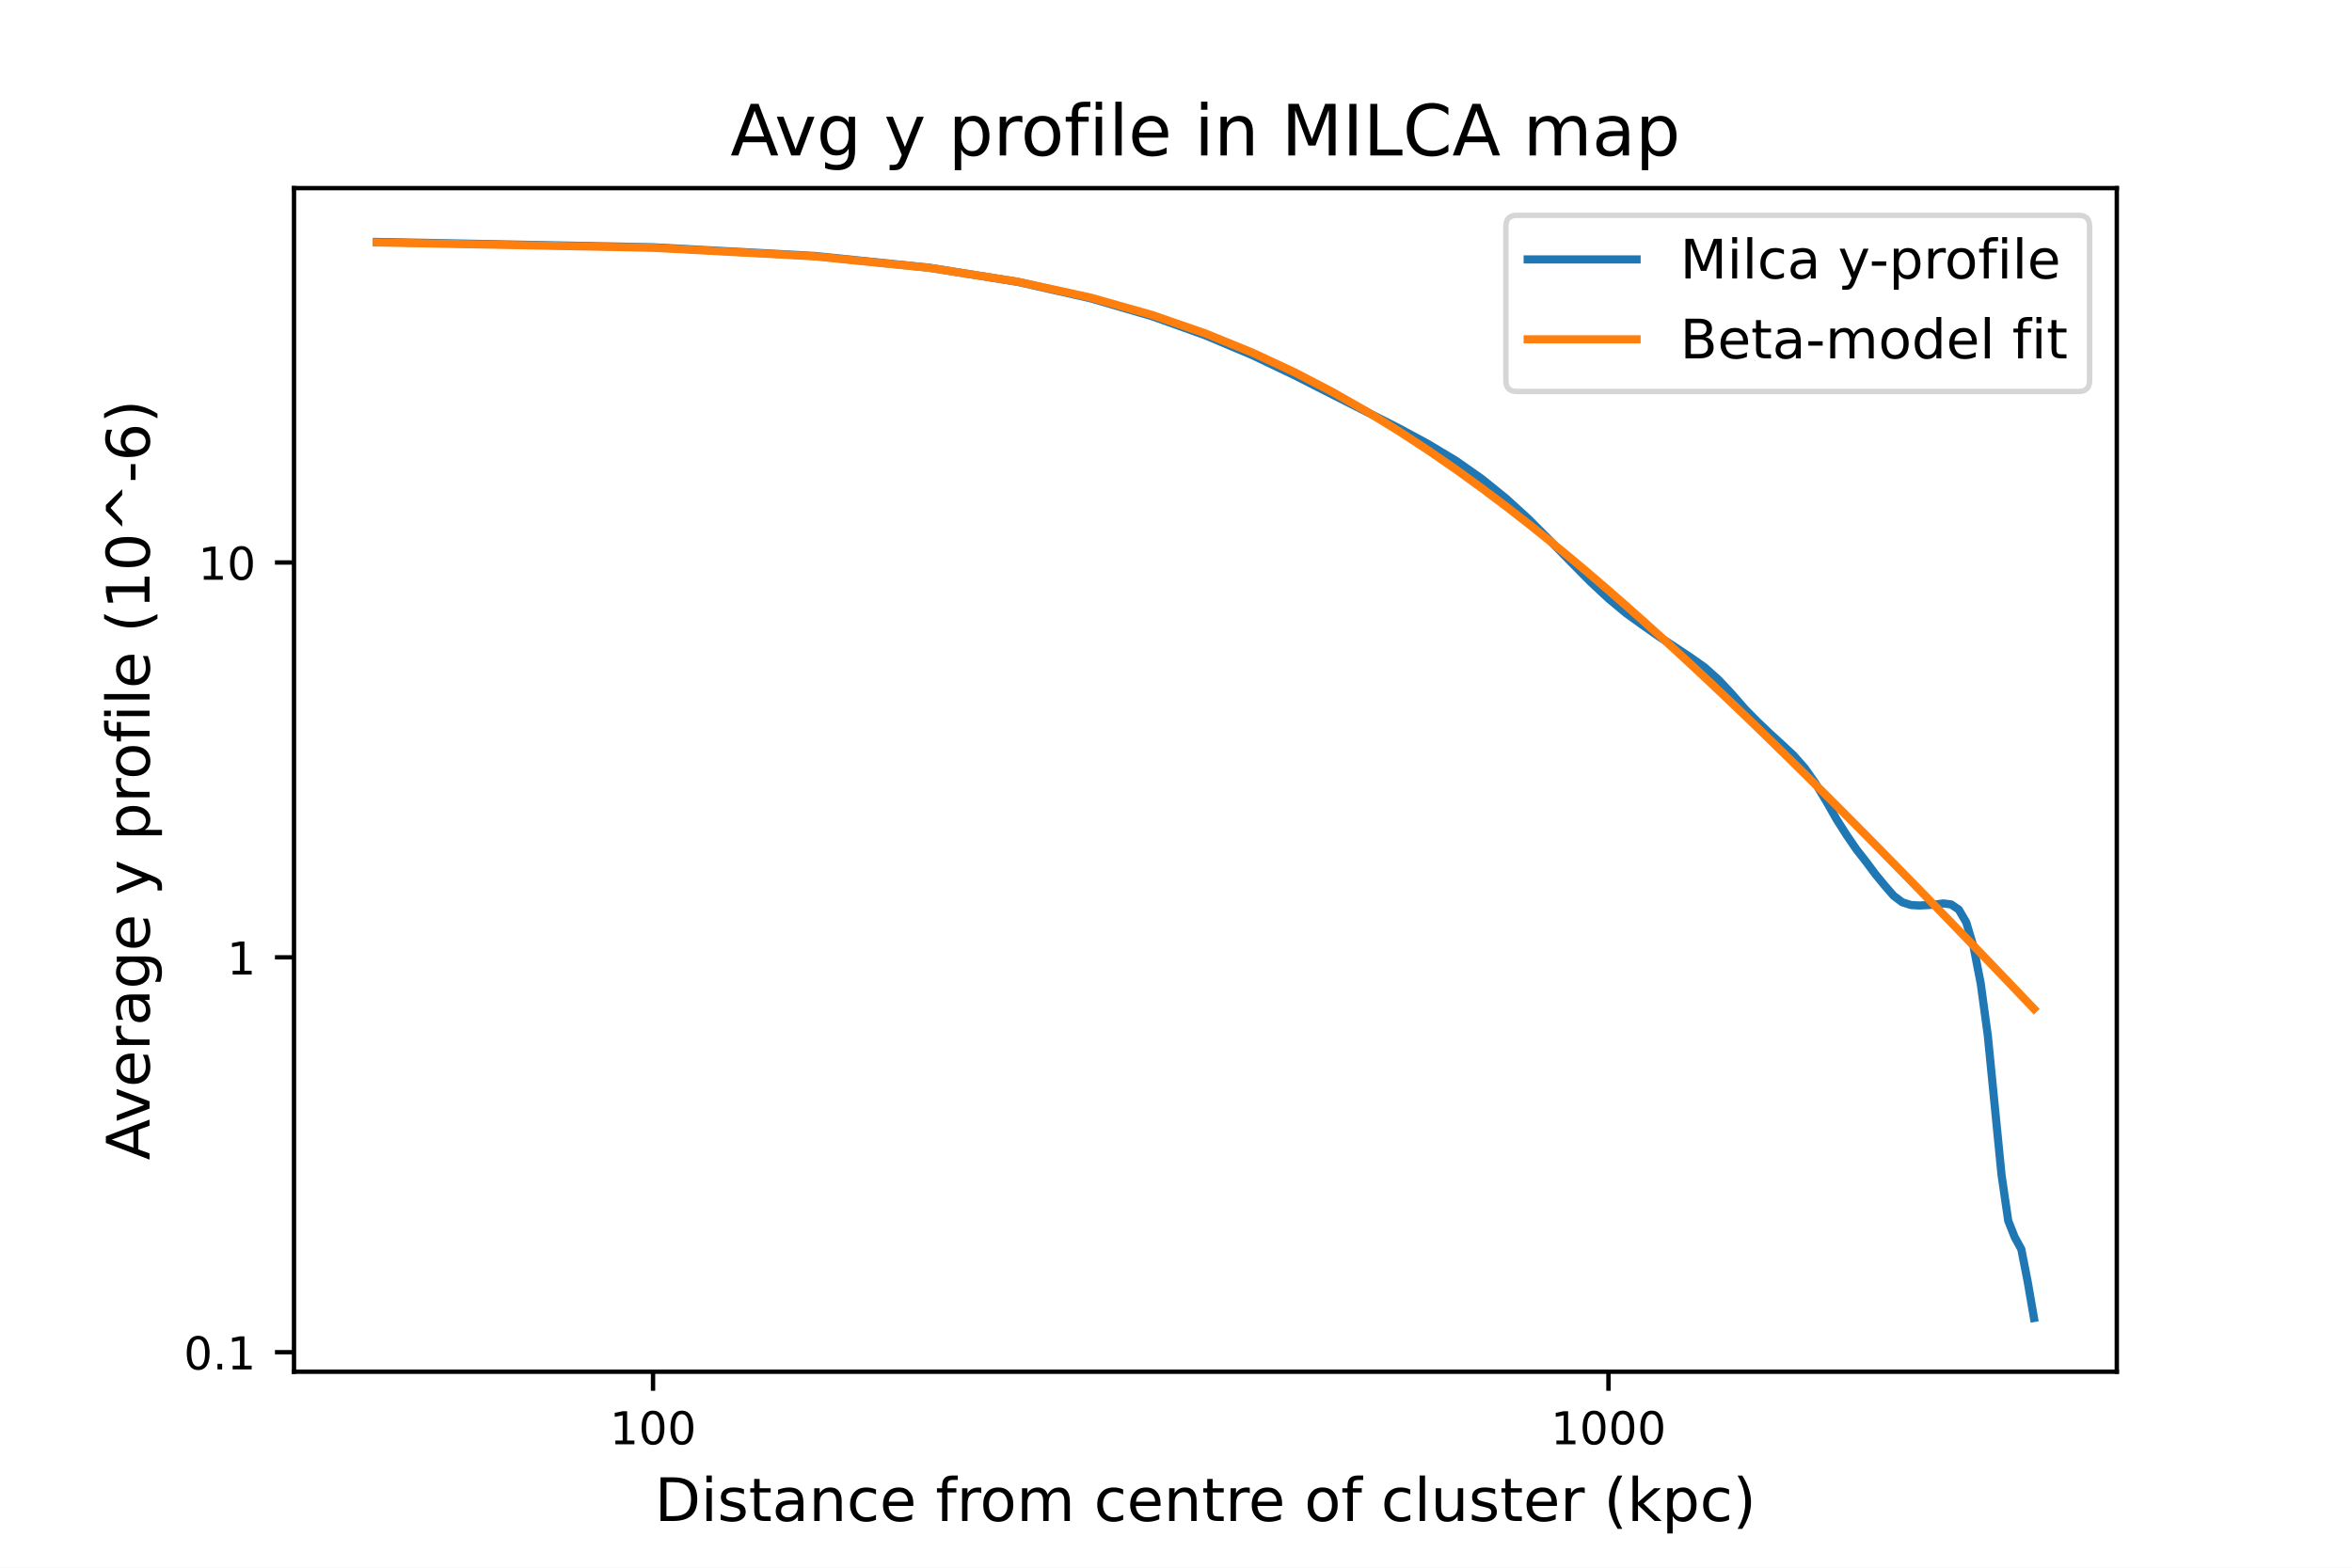
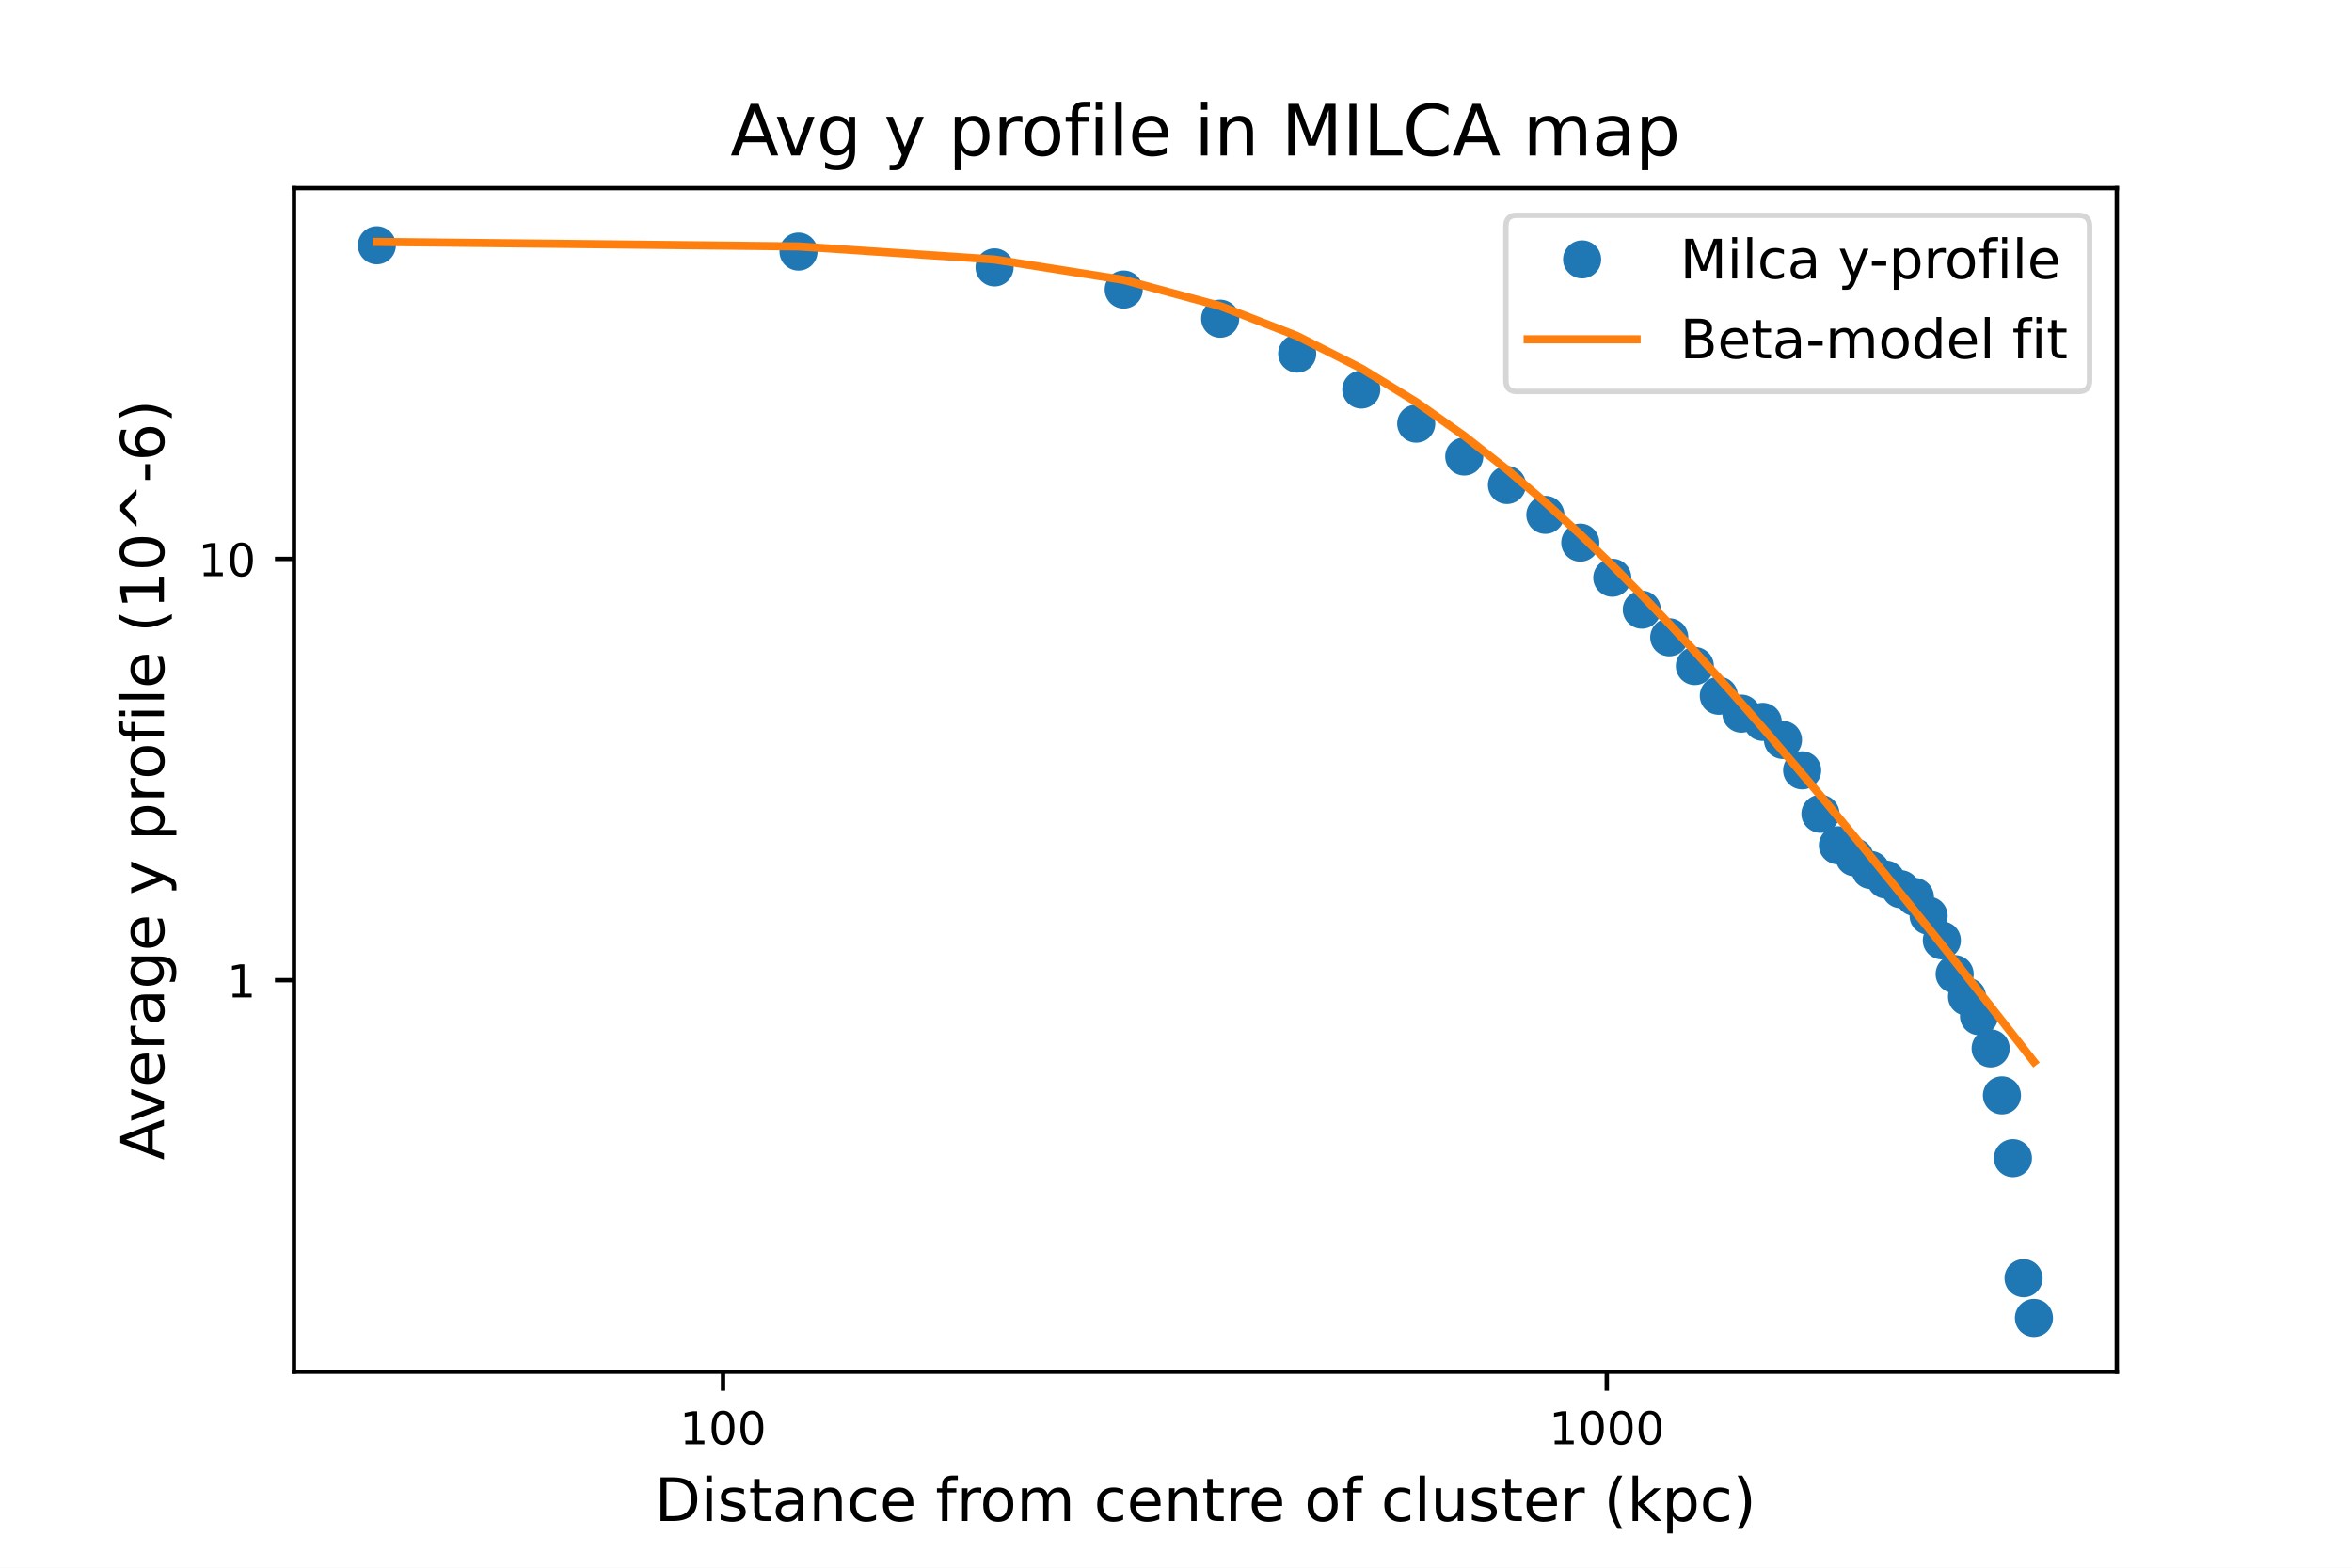
<svg xmlns="http://www.w3.org/2000/svg" xmlns:xlink="http://www.w3.org/1999/xlink" height="288pt" version="1.1" viewBox="0 0 432 288" width="432pt">
  <defs>
    <style type="text/css">
*{stroke-linecap:butt;stroke-linejoin:round;}
  </style>
  </defs>
  <g id="figure_1">
    <g id="patch_1">
      <path d="M 0 288  L 432 288  L 432 0  L 0 0  z " style="fill:#ffffff;" />
    </g>
    <g id="axes_1">
      <g id="patch_2">
        <path d="M 54 252  L 388.8 252  L 388.8 34.56  L 54 34.56  z " style="fill:#ffffff;" />
      </g>
      <g id="matplotlib.axis_1">
        <g id="xtick_1">
          <g id="line2d_1">
            <defs>
-               <path d="M 0 0  L 0 3.5  " id="mbbdb1cccfa" style="stroke:#000000;stroke-width:0.8;" />
+               <path d="M 0 0  L 0 3.5  " id="m0a087154d8" style="stroke:#000000;stroke-width:0.8;" />
            </defs>
            <g>
-               <use style="stroke:#000000;stroke-width:0.8;" x="119.945" xlink:href="#mbbdb1cccfa" y="252" />
+               <use style="stroke:#000000;stroke-width:0.8;" x="132.801" xlink:href="#m0a087154d8" y="252" />
            </g>
          </g>
          <g id="text_1">
            <defs>
              <path d="M 12.406 8.297  L 28.516 8.297  L 28.516 63.922  L 10.984 60.406  L 10.984 69.391  L 28.422 72.906  L 38.281 72.906  L 38.281 8.297  L 54.391 8.297  L 54.391 0  L 12.406 0  z " id="DejaVuSans-49" />
              <path d="M 31.781 66.406  Q 24.172 66.406 20.328 58.906  Q 16.5 51.422 16.5 36.375  Q 16.5 21.391 20.328 13.891  Q 24.172 6.391 31.781 6.391  Q 39.453 6.391 43.281 13.891  Q 47.125 21.391 47.125 36.375  Q 47.125 51.422 43.281 58.906  Q 39.453 66.406 31.781 66.406  z M 31.781 74.219  Q 44.047 74.219 50.516 64.516  Q 56.984 54.828 56.984 36.375  Q 56.984 17.969 50.516 8.266  Q 44.047 -1.422 31.781 -1.422  Q 19.531 -1.422 13.062 8.266  Q 6.594 17.969 6.594 36.375  Q 6.594 54.828 13.062 64.516  Q 19.531 74.219 31.781 74.219  z " id="DejaVuSans-48" />
            </defs>
-             <g transform="translate(111.9955 265.3295)scale(0.0833 -0.0833)">
+             <g transform="translate(124.8513 265.3295)scale(0.0833 -0.0833)">
              <use xlink:href="#DejaVuSans-49" />
              <use x="63.623" xlink:href="#DejaVuSans-48" />
              <use x="127.246" xlink:href="#DejaVuSans-48" />
            </g>
          </g>
        </g>
        <g id="xtick_2">
          <g id="line2d_2">
            <g>
-               <use style="stroke:#000000;stroke-width:0.8;" x="295.433" xlink:href="#mbbdb1cccfa" y="252" />
+               <use style="stroke:#000000;stroke-width:0.8;" x="295.123" xlink:href="#m0a087154d8" y="252" />
            </g>
          </g>
          <g id="text_2">
-             <g transform="translate(284.8331 265.3295)scale(0.0833 -0.0833)">
+             <g transform="translate(284.5233 265.3295)scale(0.0833 -0.0833)">
              <use xlink:href="#DejaVuSans-49" />
              <use x="63.623" xlink:href="#DejaVuSans-48" />
              <use x="127.246" xlink:href="#DejaVuSans-48" />
              <use x="190.869" xlink:href="#DejaVuSans-48" />
            </g>
          </g>
        </g>
        <g id="text_3">
          <defs>
            <path d="M 19.672 64.797  L 19.672 8.109  L 31.594 8.109  Q 46.688 8.109 53.688 14.938  Q 60.688 21.781 60.688 36.531  Q 60.688 51.172 53.688 57.984  Q 46.688 64.797 31.594 64.797  z M 9.812 72.906  L 30.078 72.906  Q 51.266 72.906 61.172 64.094  Q 71.094 55.281 71.094 36.531  Q 71.094 17.672 61.125 8.828  Q 51.172 0 30.078 0  L 9.812 0  z " id="DejaVuSans-68" />
            <path d="M 9.422 54.688  L 18.406 54.688  L 18.406 0  L 9.422 0  z M 9.422 75.984  L 18.406 75.984  L 18.406 64.594  L 9.422 64.594  z " id="DejaVuSans-105" />
            <path d="M 44.281 53.078  L 44.281 44.578  Q 40.484 46.531 36.375 47.5  Q 32.281 48.484 27.875 48.484  Q 21.188 48.484 17.844 46.438  Q 14.5 44.391 14.5 40.281  Q 14.5 37.156 16.891 35.375  Q 19.281 33.594 26.516 31.984  L 29.594 31.297  Q 39.156 29.25 43.188 25.516  Q 47.219 21.781 47.219 15.094  Q 47.219 7.469 41.188 3.016  Q 35.156 -1.422 24.609 -1.422  Q 20.219 -1.422 15.453 -0.562  Q 10.688 0.297 5.422 2  L 5.422 11.281  Q 10.406 8.688 15.234 7.391  Q 20.062 6.109 24.812 6.109  Q 31.156 6.109 34.562 8.281  Q 37.984 10.453 37.984 14.406  Q 37.984 18.062 35.516 20.016  Q 33.062 21.969 24.703 23.781  L 21.578 24.516  Q 13.234 26.266 9.516 29.906  Q 5.812 33.547 5.812 39.891  Q 5.812 47.609 11.281 51.797  Q 16.75 56 26.812 56  Q 31.781 56 36.172 55.266  Q 40.578 54.547 44.281 53.078  z " id="DejaVuSans-115" />
            <path d="M 18.312 70.219  L 18.312 54.688  L 36.812 54.688  L 36.812 47.703  L 18.312 47.703  L 18.312 18.016  Q 18.312 11.328 20.141 9.422  Q 21.969 7.516 27.594 7.516  L 36.812 7.516  L 36.812 0  L 27.594 0  Q 17.188 0 13.234 3.875  Q 9.281 7.766 9.281 18.016  L 9.281 47.703  L 2.688 47.703  L 2.688 54.688  L 9.281 54.688  L 9.281 70.219  z " id="DejaVuSans-116" />
            <path d="M 34.281 27.484  Q 23.391 27.484 19.188 25  Q 14.984 22.516 14.984 16.5  Q 14.984 11.719 18.141 8.906  Q 21.297 6.109 26.703 6.109  Q 34.188 6.109 38.703 11.406  Q 43.219 16.703 43.219 25.484  L 43.219 27.484  z M 52.203 31.203  L 52.203 0  L 43.219 0  L 43.219 8.297  Q 40.141 3.328 35.547 0.953  Q 30.953 -1.422 24.312 -1.422  Q 15.922 -1.422 10.953 3.297  Q 6 8.016 6 15.922  Q 6 25.141 12.172 29.828  Q 18.359 34.516 30.609 34.516  L 43.219 34.516  L 43.219 35.406  Q 43.219 41.609 39.141 45  Q 35.062 48.391 27.688 48.391  Q 23 48.391 18.547 47.266  Q 14.109 46.141 10.016 43.891  L 10.016 52.203  Q 14.938 54.109 19.578 55.047  Q 24.219 56 28.609 56  Q 40.484 56 46.344 49.844  Q 52.203 43.703 52.203 31.203  z " id="DejaVuSans-97" />
            <path d="M 54.891 33.016  L 54.891 0  L 45.906 0  L 45.906 32.719  Q 45.906 40.484 42.875 44.328  Q 39.844 48.188 33.797 48.188  Q 26.516 48.188 22.312 43.547  Q 18.109 38.922 18.109 30.906  L 18.109 0  L 9.078 0  L 9.078 54.688  L 18.109 54.688  L 18.109 46.188  Q 21.344 51.125 25.703 53.562  Q 30.078 56 35.797 56  Q 45.219 56 50.047 50.172  Q 54.891 44.344 54.891 33.016  z " id="DejaVuSans-110" />
            <path d="M 48.781 52.594  L 48.781 44.188  Q 44.969 46.297 41.141 47.344  Q 37.312 48.391 33.406 48.391  Q 24.656 48.391 19.812 42.844  Q 14.984 37.312 14.984 27.297  Q 14.984 17.281 19.812 11.734  Q 24.656 6.203 33.406 6.203  Q 37.312 6.203 41.141 7.25  Q 44.969 8.297 48.781 10.406  L 48.781 2.094  Q 45.016 0.344 40.984 -0.531  Q 36.969 -1.422 32.422 -1.422  Q 20.062 -1.422 12.781 6.344  Q 5.516 14.109 5.516 27.297  Q 5.516 40.672 12.859 48.328  Q 20.219 56 33.016 56  Q 37.156 56 41.109 55.141  Q 45.062 54.297 48.781 52.594  z " id="DejaVuSans-99" />
            <path d="M 56.203 29.594  L 56.203 25.203  L 14.891 25.203  Q 15.484 15.922 20.484 11.062  Q 25.484 6.203 34.422 6.203  Q 39.594 6.203 44.453 7.469  Q 49.312 8.734 54.109 11.281  L 54.109 2.781  Q 49.266 0.734 44.188 -0.344  Q 39.109 -1.422 33.891 -1.422  Q 20.797 -1.422 13.156 6.188  Q 5.516 13.812 5.516 26.812  Q 5.516 40.234 12.766 48.109  Q 20.016 56 32.328 56  Q 43.359 56 49.781 48.891  Q 56.203 41.797 56.203 29.594  z M 47.219 32.234  Q 47.125 39.594 43.094 43.984  Q 39.062 48.391 32.422 48.391  Q 24.906 48.391 20.391 44.141  Q 15.875 39.891 15.188 32.172  z " id="DejaVuSans-101" />
            <path id="DejaVuSans-32" />
            <path d="M 37.109 75.984  L 37.109 68.5  L 28.516 68.5  Q 23.688 68.5 21.797 66.547  Q 19.922 64.594 19.922 59.516  L 19.922 54.688  L 34.719 54.688  L 34.719 47.703  L 19.922 47.703  L 19.922 0  L 10.891 0  L 10.891 47.703  L 2.297 47.703  L 2.297 54.688  L 10.891 54.688  L 10.891 58.5  Q 10.891 67.625 15.141 71.797  Q 19.391 75.984 28.609 75.984  z " id="DejaVuSans-102" />
            <path d="M 41.109 46.297  Q 39.594 47.172 37.812 47.578  Q 36.031 48 33.891 48  Q 26.266 48 22.188 43.047  Q 18.109 38.094 18.109 28.812  L 18.109 0  L 9.078 0  L 9.078 54.688  L 18.109 54.688  L 18.109 46.188  Q 20.953 51.172 25.484 53.578  Q 30.031 56 36.531 56  Q 37.453 56 38.578 55.875  Q 39.703 55.766 41.062 55.516  z " id="DejaVuSans-114" />
            <path d="M 30.609 48.391  Q 23.391 48.391 19.188 42.75  Q 14.984 37.109 14.984 27.297  Q 14.984 17.484 19.156 11.844  Q 23.344 6.203 30.609 6.203  Q 37.797 6.203 41.984 11.859  Q 46.188 17.531 46.188 27.297  Q 46.188 37.016 41.984 42.703  Q 37.797 48.391 30.609 48.391  z M 30.609 56  Q 42.328 56 49.016 48.375  Q 55.719 40.766 55.719 27.297  Q 55.719 13.875 49.016 6.219  Q 42.328 -1.422 30.609 -1.422  Q 18.844 -1.422 12.172 6.219  Q 5.516 13.875 5.516 27.297  Q 5.516 40.766 12.172 48.375  Q 18.844 56 30.609 56  z " id="DejaVuSans-111" />
            <path d="M 52 44.188  Q 55.375 50.25 60.062 53.125  Q 64.75 56 71.094 56  Q 79.641 56 84.281 50.016  Q 88.922 44.047 88.922 33.016  L 88.922 0  L 79.891 0  L 79.891 32.719  Q 79.891 40.578 77.094 44.375  Q 74.312 48.188 68.609 48.188  Q 61.625 48.188 57.562 43.547  Q 53.516 38.922 53.516 30.906  L 53.516 0  L 44.484 0  L 44.484 32.719  Q 44.484 40.625 41.703 44.406  Q 38.922 48.188 33.109 48.188  Q 26.219 48.188 22.156 43.531  Q 18.109 38.875 18.109 30.906  L 18.109 0  L 9.078 0  L 9.078 54.688  L 18.109 54.688  L 18.109 46.188  Q 21.188 51.219 25.484 53.609  Q 29.781 56 35.688 56  Q 41.656 56 45.828 52.969  Q 50 49.953 52 44.188  z " id="DejaVuSans-109" />
            <path d="M 9.422 75.984  L 18.406 75.984  L 18.406 0  L 9.422 0  z " id="DejaVuSans-108" />
            <path d="M 8.5 21.578  L 8.5 54.688  L 17.484 54.688  L 17.484 21.922  Q 17.484 14.156 20.5 10.266  Q 23.531 6.391 29.594 6.391  Q 36.859 6.391 41.078 11.031  Q 45.312 15.672 45.312 23.688  L 45.312 54.688  L 54.297 54.688  L 54.297 0  L 45.312 0  L 45.312 8.406  Q 42.047 3.422 37.719 1  Q 33.406 -1.422 27.688 -1.422  Q 18.266 -1.422 13.375 4.438  Q 8.5 10.297 8.5 21.578  z M 31.109 56  z " id="DejaVuSans-117" />
            <path d="M 31 75.875  Q 24.469 64.656 21.281 53.656  Q 18.109 42.672 18.109 31.391  Q 18.109 20.125 21.312 9.062  Q 24.516 -2 31 -13.188  L 23.188 -13.188  Q 15.875 -1.703 12.234 9.375  Q 8.594 20.453 8.594 31.391  Q 8.594 42.281 12.203 53.312  Q 15.828 64.359 23.188 75.875  z " id="DejaVuSans-40" />
            <path d="M 9.078 75.984  L 18.109 75.984  L 18.109 31.109  L 44.922 54.688  L 56.391 54.688  L 27.391 29.109  L 57.625 0  L 45.906 0  L 18.109 26.703  L 18.109 0  L 9.078 0  z " id="DejaVuSans-107" />
            <path d="M 18.109 8.203  L 18.109 -20.797  L 9.078 -20.797  L 9.078 54.688  L 18.109 54.688  L 18.109 46.391  Q 20.953 51.266 25.266 53.625  Q 29.594 56 35.594 56  Q 45.562 56 51.781 48.094  Q 58.016 40.188 58.016 27.297  Q 58.016 14.406 51.781 6.484  Q 45.562 -1.422 35.594 -1.422  Q 29.594 -1.422 25.266 0.953  Q 20.953 3.328 18.109 8.203  z M 48.688 27.297  Q 48.688 37.203 44.609 42.844  Q 40.531 48.484 33.406 48.484  Q 26.266 48.484 22.188 42.844  Q 18.109 37.203 18.109 27.297  Q 18.109 17.391 22.188 11.75  Q 26.266 6.109 33.406 6.109  Q 40.531 6.109 44.609 11.75  Q 48.688 17.391 48.688 27.297  z " id="DejaVuSans-112" />
            <path d="M 8.016 75.875  L 15.828 75.875  Q 23.141 64.359 26.781 53.312  Q 30.422 42.281 30.422 31.391  Q 30.422 20.453 26.781 9.375  Q 23.141 -1.703 15.828 -13.188  L 8.016 -13.188  Q 14.5 -2 17.703 9.062  Q 20.906 20.125 20.906 31.391  Q 20.906 42.672 17.703 53.656  Q 14.5 64.656 8.016 75.875  z " id="DejaVuSans-41" />
          </defs>
          <g transform="translate(120.2455 279.4202)scale(0.11 -0.11)">
            <use xlink:href="#DejaVuSans-68" />
            <use x="77.002" xlink:href="#DejaVuSans-105" />
            <use x="104.785" xlink:href="#DejaVuSans-115" />
            <use x="156.885" xlink:href="#DejaVuSans-116" />
            <use x="196.094" xlink:href="#DejaVuSans-97" />
            <use x="257.373" xlink:href="#DejaVuSans-110" />
            <use x="320.752" xlink:href="#DejaVuSans-99" />
            <use x="375.732" xlink:href="#DejaVuSans-101" />
            <use x="437.256" xlink:href="#DejaVuSans-32" />
            <use x="469.043" xlink:href="#DejaVuSans-102" />
            <use x="504.248" xlink:href="#DejaVuSans-114" />
            <use x="543.111" xlink:href="#DejaVuSans-111" />
            <use x="604.293" xlink:href="#DejaVuSans-109" />
            <use x="701.705" xlink:href="#DejaVuSans-32" />
            <use x="733.492" xlink:href="#DejaVuSans-99" />
            <use x="788.473" xlink:href="#DejaVuSans-101" />
            <use x="849.996" xlink:href="#DejaVuSans-110" />
            <use x="913.375" xlink:href="#DejaVuSans-116" />
            <use x="952.584" xlink:href="#DejaVuSans-114" />
            <use x="991.447" xlink:href="#DejaVuSans-101" />
            <use x="1052.971" xlink:href="#DejaVuSans-32" />
            <use x="1084.758" xlink:href="#DejaVuSans-111" />
            <use x="1145.939" xlink:href="#DejaVuSans-102" />
            <use x="1181.145" xlink:href="#DejaVuSans-32" />
            <use x="1212.932" xlink:href="#DejaVuSans-99" />
            <use x="1267.912" xlink:href="#DejaVuSans-108" />
            <use x="1295.695" xlink:href="#DejaVuSans-117" />
            <use x="1359.074" xlink:href="#DejaVuSans-115" />
            <use x="1411.174" xlink:href="#DejaVuSans-116" />
            <use x="1450.383" xlink:href="#DejaVuSans-101" />
            <use x="1511.906" xlink:href="#DejaVuSans-114" />
            <use x="1553.02" xlink:href="#DejaVuSans-32" />
            <use x="1584.807" xlink:href="#DejaVuSans-40" />
            <use x="1623.82" xlink:href="#DejaVuSans-107" />
            <use x="1681.73" xlink:href="#DejaVuSans-112" />
            <use x="1745.207" xlink:href="#DejaVuSans-99" />
            <use x="1800.188" xlink:href="#DejaVuSans-41" />
          </g>
        </g>
      </g>
      <g id="matplotlib.axis_2">
        <g id="ytick_1">
          <g id="line2d_3">
            <defs>
-               <path d="M 0 0  L -3.5 0  " id="m5ec609e96c" style="stroke:#000000;stroke-width:0.8;" />
+               <path d="M 0 0  L -3.5 0  " id="m44bdbc4c52" style="stroke:#000000;stroke-width:0.8;" />
            </defs>
            <g>
-               <use style="stroke:#000000;stroke-width:0.8;" x="54" xlink:href="#m5ec609e96c" y="103.332" />
+               <use style="stroke:#000000;stroke-width:0.8;" x="54" xlink:href="#m44bdbc4c52" y="102.68" />
            </g>
          </g>
          <g id="text_4">
-             <g transform="translate(36.40008 106.4968)scale(0.0833 -0.0833)">
+             <g transform="translate(36.40008 105.8446)scale(0.0833 -0.0833)">
              <use xlink:href="#DejaVuSans-49" />
              <use x="63.623" xlink:href="#DejaVuSans-48" />
            </g>
          </g>
        </g>
        <g id="ytick_2">
          <g id="line2d_4">
            <g>
-               <use style="stroke:#000000;stroke-width:0.8;" x="54" xlink:href="#m5ec609e96c" y="175.872" />
+               <use style="stroke:#000000;stroke-width:0.8;" x="54" xlink:href="#m44bdbc4c52" y="180.067" />
            </g>
          </g>
          <g id="text_5">
-             <g transform="translate(41.70004 179.0372)scale(0.0833 -0.0833)">
+             <g transform="translate(41.70004 183.2314)scale(0.0833 -0.0833)">
              <use xlink:href="#DejaVuSans-49" />
            </g>
          </g>
        </g>
-         <g id="ytick_3">
-           <g id="line2d_5">
-             <g>
-               <use style="stroke:#000000;stroke-width:0.8;" x="54" xlink:href="#m5ec609e96c" y="248.413" />
-             </g>
-           </g>
-           <g id="text_6">
-             <defs>
-               <path d="M 10.688 12.406  L 21 12.406  L 21 0  L 10.688 0  z " id="DejaVuSans-46" />
-             </defs>
-             <g transform="translate(33.7527 251.5775)scale(0.0833 -0.0833)">
-               <use xlink:href="#DejaVuSans-48" />
-               <use x="63.623" xlink:href="#DejaVuSans-46" />
-               <use x="95.41" xlink:href="#DejaVuSans-49" />
-             </g>
-           </g>
-         </g>
-         <g id="text_7">
+         <g id="text_6">
          <defs>
            <path d="M 34.188 63.188  L 20.797 26.906  L 47.609 26.906  z M 28.609 72.906  L 39.797 72.906  L 67.578 0  L 57.328 0  L 50.688 18.703  L 17.828 18.703  L 11.188 0  L 0.781 0  z " id="DejaVuSans-65" />
            <path d="M 2.984 54.688  L 12.5 54.688  L 29.594 8.797  L 46.688 54.688  L 56.203 54.688  L 35.688 0  L 23.484 0  z " id="DejaVuSans-118" />
            <path d="M 45.406 27.984  Q 45.406 37.75 41.375 43.109  Q 37.359 48.484 30.078 48.484  Q 22.859 48.484 18.828 43.109  Q 14.797 37.75 14.797 27.984  Q 14.797 18.266 18.828 12.891  Q 22.859 7.516 30.078 7.516  Q 37.359 7.516 41.375 12.891  Q 45.406 18.266 45.406 27.984  z M 54.391 6.781  Q 54.391 -7.172 48.188 -13.984  Q 42 -20.797 29.203 -20.797  Q 24.469 -20.797 20.266 -20.094  Q 16.062 -19.391 12.109 -17.922  L 12.109 -9.188  Q 16.062 -11.328 19.922 -12.344  Q 23.781 -13.375 27.781 -13.375  Q 36.625 -13.375 41.016 -8.766  Q 45.406 -4.156 45.406 5.172  L 45.406 9.625  Q 42.625 4.781 38.281 2.391  Q 33.938 0 27.875 0  Q 17.828 0 11.672 7.656  Q 5.516 15.328 5.516 27.984  Q 5.516 40.672 11.672 48.328  Q 17.828 56 27.875 56  Q 33.938 56 38.281 53.609  Q 42.625 51.219 45.406 46.391  L 45.406 54.688  L 54.391 54.688  z " id="DejaVuSans-103" />
            <path d="M 32.172 -5.078  Q 28.375 -14.844 24.75 -17.812  Q 21.141 -20.797 15.094 -20.797  L 7.906 -20.797  L 7.906 -13.281  L 13.188 -13.281  Q 16.891 -13.281 18.938 -11.516  Q 21 -9.766 23.484 -3.219  L 25.094 0.875  L 2.984 54.688  L 12.5 54.688  L 29.594 11.922  L 46.688 54.688  L 56.203 54.688  z " id="DejaVuSans-121" />
            <path d="M 46.688 72.906  L 73.188 45.703  L 63.375 45.703  L 41.891 64.984  L 20.406 45.703  L 10.594 45.703  L 37.109 72.906  z " id="DejaVuSans-94" />
            <path d="M 4.891 31.391  L 31.203 31.391  L 31.203 23.391  L 4.891 23.391  z " id="DejaVuSans-45" />
            <path d="M 33.016 40.375  Q 26.375 40.375 22.484 35.828  Q 18.609 31.297 18.609 23.391  Q 18.609 15.531 22.484 10.953  Q 26.375 6.391 33.016 6.391  Q 39.656 6.391 43.531 10.953  Q 47.406 15.531 47.406 23.391  Q 47.406 31.297 43.531 35.828  Q 39.656 40.375 33.016 40.375  z M 52.594 71.297  L 52.594 62.312  Q 48.875 64.062 45.094 64.984  Q 41.312 65.922 37.594 65.922  Q 27.828 65.922 22.672 59.328  Q 17.531 52.734 16.797 39.406  Q 19.672 43.656 24.016 45.922  Q 28.375 48.188 33.594 48.188  Q 44.578 48.188 50.953 41.516  Q 57.328 34.859 57.328 23.391  Q 57.328 12.156 50.688 5.359  Q 44.047 -1.422 33.016 -1.422  Q 20.359 -1.422 13.672 8.266  Q 6.984 17.969 6.984 36.375  Q 6.984 53.656 15.188 63.938  Q 23.391 74.219 37.203 74.219  Q 40.922 74.219 44.703 73.484  Q 48.484 72.75 52.594 71.297  z " id="DejaVuSans-54" />
          </defs>
-           <g transform="translate(27.46504 213.1188)rotate(-90)scale(0.11 -0.11)">
+           <g transform="translate(30.11242 213.1188)rotate(-90)scale(0.11 -0.11)">
            <use xlink:href="#DejaVuSans-65" />
            <use x="62.533" xlink:href="#DejaVuSans-118" />
            <use x="121.713" xlink:href="#DejaVuSans-101" />
            <use x="183.236" xlink:href="#DejaVuSans-114" />
            <use x="224.35" xlink:href="#DejaVuSans-97" />
            <use x="285.629" xlink:href="#DejaVuSans-103" />
            <use x="349.105" xlink:href="#DejaVuSans-101" />
            <use x="410.629" xlink:href="#DejaVuSans-32" />
            <use x="442.416" xlink:href="#DejaVuSans-121" />
            <use x="501.596" xlink:href="#DejaVuSans-32" />
            <use x="533.383" xlink:href="#DejaVuSans-112" />
            <use x="596.859" xlink:href="#DejaVuSans-114" />
            <use x="635.723" xlink:href="#DejaVuSans-111" />
            <use x="696.904" xlink:href="#DejaVuSans-102" />
            <use x="732.109" xlink:href="#DejaVuSans-105" />
            <use x="759.893" xlink:href="#DejaVuSans-108" />
            <use x="787.676" xlink:href="#DejaVuSans-101" />
            <use x="849.199" xlink:href="#DejaVuSans-32" />
            <use x="880.986" xlink:href="#DejaVuSans-40" />
            <use x="920" xlink:href="#DejaVuSans-49" />
            <use x="983.623" xlink:href="#DejaVuSans-48" />
            <use x="1047.246" xlink:href="#DejaVuSans-94" />
            <use x="1131.035" xlink:href="#DejaVuSans-45" />
            <use x="1167.119" xlink:href="#DejaVuSans-54" />
            <use x="1230.742" xlink:href="#DejaVuSans-41" />
          </g>
        </g>
      </g>
+       <g id="line2d_5">
+         <defs>
+           <path d="M 0 3  C 0.796 3 1.559 2.684 2.121 2.121  C 2.684 1.559 3 0.796 3 0  C 3 -0.796 2.684 -1.559 2.121 -2.121  C 1.559 -2.684 0.796 -3 0 -3  C -0.796 -3 -1.559 -2.684 -2.121 -2.121  C -2.684 -1.559 -3 -0.796 -3 0  C -3 0.796 -2.684 1.559 -2.121 2.121  C -1.559 2.684 -0.796 3 0 3  z " id="m6a88802450" style="stroke:#1f77b4;" />
+         </defs>
+         <g clip-path="url(#p8a6b7d3e20)">
+           <use style="fill:#1f77b4;stroke:#1f77b4;" x="69.218" xlink:href="#m6a88802450" y="45.064" />
+           <use style="fill:#1f77b4;stroke:#1f77b4;" x="146.665" xlink:href="#m6a88802450" y="46.222" />
+           <use style="fill:#1f77b4;stroke:#1f77b4;" x="182.676" xlink:href="#m6a88802450" y="49.125" />
+           <use style="fill:#1f77b4;stroke:#1f77b4;" x="206.396" xlink:href="#m6a88802450" y="53.195" />
+           <use style="fill:#1f77b4;stroke:#1f77b4;" x="224.113" xlink:href="#m6a88802450" y="58.55" />
+           <use style="fill:#1f77b4;stroke:#1f77b4;" x="238.259" xlink:href="#m6a88802450" y="64.964" />
+           <use style="fill:#1f77b4;stroke:#1f77b4;" x="250.036" xlink:href="#m6a88802450" y="71.565" />
+           <use style="fill:#1f77b4;stroke:#1f77b4;" x="260.124" xlink:href="#m6a88802450" y="77.824" />
+           <use style="fill:#1f77b4;stroke:#1f77b4;" x="268.947" xlink:href="#m6a88802450" y="83.863" />
+           <use style="fill:#1f77b4;stroke:#1f77b4;" x="276.788" xlink:href="#m6a88802450" y="89.095" />
+           <use style="fill:#1f77b4;stroke:#1f77b4;" x="283.843" xlink:href="#m6a88802450" y="94.583" />
+           <use style="fill:#1f77b4;stroke:#1f77b4;" x="290.257" xlink:href="#m6a88802450" y="99.689" />
+           <use style="fill:#1f77b4;stroke:#1f77b4;" x="296.135" xlink:href="#m6a88802450" y="106.136" />
+           <use style="fill:#1f77b4;stroke:#1f77b4;" x="301.56" xlink:href="#m6a88802450" y="112.005" />
+           <use style="fill:#1f77b4;stroke:#1f77b4;" x="306.598" xlink:href="#m6a88802450" y="117.082" />
+           <use style="fill:#1f77b4;stroke:#1f77b4;" x="311.299" xlink:href="#m6a88802450" y="122.362" />
+           <use style="fill:#1f77b4;stroke:#1f77b4;" x="315.706" xlink:href="#m6a88802450" y="127.82" />
+           <use style="fill:#1f77b4;stroke:#1f77b4;" x="319.854" xlink:href="#m6a88802450" y="131.107" />
+           <use style="fill:#1f77b4;stroke:#1f77b4;" x="323.772" xlink:href="#m6a88802450" y="132.618" />
+           <use style="fill:#1f77b4;stroke:#1f77b4;" x="327.483" xlink:href="#m6a88802450" y="135.939" />
+           <use style="fill:#1f77b4;stroke:#1f77b4;" x="331.008" xlink:href="#m6a88802450" y="141.523" />
+           <use style="fill:#1f77b4;stroke:#1f77b4;" x="334.366" xlink:href="#m6a88802450" y="149.504" />
+           <use style="fill:#1f77b4;stroke:#1f77b4;" x="337.571" xlink:href="#m6a88802450" y="155.294" />
+           <use style="fill:#1f77b4;stroke:#1f77b4;" x="340.636" xlink:href="#m6a88802450" y="157.495" />
+           <use style="fill:#1f77b4;stroke:#1f77b4;" x="343.574" xlink:href="#m6a88802450" y="159.827" />
+           <use style="fill:#1f77b4;stroke:#1f77b4;" x="346.394" xlink:href="#m6a88802450" y="161.593" />
+           <use style="fill:#1f77b4;stroke:#1f77b4;" x="349.106" xlink:href="#m6a88802450" y="163.357" />
+           <use style="fill:#1f77b4;stroke:#1f77b4;" x="351.717" xlink:href="#m6a88802450" y="164.788" />
+           <use style="fill:#1f77b4;stroke:#1f77b4;" x="354.235" xlink:href="#m6a88802450" y="168.229" />
+           <use style="fill:#1f77b4;stroke:#1f77b4;" x="356.666" xlink:href="#m6a88802450" y="172.758" />
+           <use style="fill:#1f77b4;stroke:#1f77b4;" x="359.016" xlink:href="#m6a88802450" y="178.95" />
+           <use style="fill:#1f77b4;stroke:#1f77b4;" x="361.291" xlink:href="#m6a88802450" y="183.106" />
+           <use style="fill:#1f77b4;stroke:#1f77b4;" x="363.494" xlink:href="#m6a88802450" y="186.682" />
+           <use style="fill:#1f77b4;stroke:#1f77b4;" x="365.63" xlink:href="#m6a88802450" y="192.603" />
+           <use style="fill:#1f77b4;stroke:#1f77b4;" x="367.704" xlink:href="#m6a88802450" y="201.228" />
+           <use style="fill:#1f77b4;stroke:#1f77b4;" x="369.718" xlink:href="#m6a88802450" y="212.767" />
+           <use style="fill:#1f77b4;stroke:#1f77b4;" x="371.676" xlink:href="#m6a88802450" y="234.816" />
+           <use style="fill:#1f77b4;stroke:#1f77b4;" x="373.582" xlink:href="#m6a88802450" y="242.116" />
+         </g>
+       </g>
      <g id="line2d_6">
-         <path clip-path="url(#p1b07ba2b47)" d="M 69.218 44.444  L 119.945 45.424  L 149.619 47.02  L 170.673 49.177  L 187.003 51.802  L 200.346 54.81  L 211.628 58.105  L 221.4 61.608  L 230.02 65.248  L 237.731 68.926  L 244.706 72.474  L 251.074 75.694  L 256.931 78.67  L 262.355 81.6  L 267.404 84.636  L 272.127 87.946  L 276.564 91.529  L 280.747 95.34  L 284.704 99.316  L 288.458 103.156  L 292.028 106.779  L 295.433 109.953  L 298.686 112.665  L 301.801 114.903  L 304.788 117.005  L 307.659 118.872  L 310.421 120.715  L 313.082 122.587  L 315.65 124.888  L 318.131 127.536  L 320.531 130.287  L 322.855 132.638  L 325.107 134.781  L 327.291 136.775  L 329.413 138.76  L 331.474 141.091  L 333.48 143.944  L 335.431 147.174  L 337.332 150.513  L 339.185 153.431  L 340.992 156.062  L 342.756 158.316  L 344.478 160.62  L 346.16 162.665  L 347.805 164.561  L 349.413 165.766  L 350.987 166.259  L 352.528 166.348  L 354.037 166.277  L 355.516 166.163  L 356.965 165.968  L 358.386 166.154  L 359.78 167.107  L 361.148 169.449  L 362.491 173.921  L 363.809 180.698  L 365.105 190.226  L 366.378 203.137  L 367.629 215.836  L 368.859 224.279  L 370.068 227.314  L 371.258 229.481  L 372.429 235.435  L 373.582 242.116  " style="fill:none;stroke:#1f77b4;stroke-linecap:square;stroke-width:1.5;" />
-       </g>
-       <g id="line2d_7">
-         <path clip-path="url(#p1b07ba2b47)" d="M 69.218 44.539  L 119.945 45.518  L 149.619 47.097  L 170.673 49.207  L 187.003 51.764  L 200.346 54.68  L 211.628 57.87  L 221.4 61.257  L 230.02 64.774  L 237.731 68.367  L 244.706 71.992  L 251.074 75.614  L 256.931 79.208  L 262.355 82.754  L 267.404 86.239  L 272.127 89.653  L 276.564 92.99  L 280.747 96.246  L 284.704 99.419  L 288.458 102.51  L 292.028 105.517  L 295.433 108.443  L 298.686 111.29  L 301.801 114.059  L 304.788 116.754  L 307.659 119.376  L 310.421 121.928  L 313.082 124.414  L 315.65 126.834  L 318.131 129.193  L 320.531 131.492  L 322.855 133.734  L 325.107 135.921  L 327.291 138.056  L 329.413 140.14  L 331.474 142.175  L 333.48 144.165  L 335.431 146.109  L 337.332 148.01  L 339.185 149.871  L 340.992 151.691  L 342.756 153.474  L 344.478 155.219  L 346.16 156.93  L 347.805 158.606  L 349.413 160.25  L 350.987 161.862  L 352.528 163.443  L 354.037 164.995  L 355.516 166.519  L 356.965 168.015  L 358.386 169.484  L 359.78 170.928  L 361.148 172.347  L 362.491 173.742  L 363.809 175.114  L 365.105 176.463  L 366.378 177.791  L 367.629 179.097  L 368.859 180.383  L 370.068 181.649  L 371.258 182.895  L 372.429 184.123  L 373.582 185.333  " style="fill:none;stroke:#ff7f0e;stroke-linecap:square;stroke-width:1.5;" />
+         <path clip-path="url(#p8a6b7d3e20)" d="M 69.218 44.444  L 146.665 45.274  L 182.676 47.68  L 206.396 51.432  L 224.113 56.221  L 238.259 61.731  L 250.036 67.681  L 260.124 73.852  L 268.947 80.081  L 276.788 86.257  L 283.843 92.307  L 290.257 98.187  L 296.135 103.872  L 301.56 109.351  L 306.598 114.62  L 311.299 119.684  L 315.706 124.548  L 319.854 129.219  L 323.772 133.708  L 327.483 138.024  L 331.008 142.176  L 334.366 146.174  L 337.571 150.027  L 340.636 153.743  L 343.574 157.33  L 346.394 160.796  L 349.106 164.148  L 351.717 167.392  L 354.235 170.535  L 356.666 173.582  L 359.016 176.538  L 361.291 179.408  L 363.494 182.197  L 365.63 184.909  L 367.704 187.547  L 369.718 190.116  L 371.676 192.619  L 373.582 195.058  " style="fill:none;stroke:#ff7f0e;stroke-linecap:square;stroke-width:1.5;" />
      </g>
      <g id="patch_3">
        <path d="M 54 252  L 54 34.56  " style="fill:none;stroke:#000000;stroke-linecap:square;stroke-linejoin:miter;stroke-width:0.8;" />
      </g>
      <g id="patch_4">
        <path d="M 388.8 252  L 388.8 34.56  " style="fill:none;stroke:#000000;stroke-linecap:square;stroke-linejoin:miter;stroke-width:0.8;" />
      </g>
      <g id="patch_5">
        <path d="M 54 252  L 388.8 252  " style="fill:none;stroke:#000000;stroke-linecap:square;stroke-linejoin:miter;stroke-width:0.8;" />
      </g>
      <g id="patch_6">
        <path d="M 54 34.56  L 388.8 34.56  " style="fill:none;stroke:#000000;stroke-linecap:square;stroke-linejoin:miter;stroke-width:0.8;" />
      </g>
-       <g id="text_8">
+       <g id="text_7">
        <defs>
          <path d="M 9.812 72.906  L 24.516 72.906  L 43.109 23.297  L 61.812 72.906  L 76.516 72.906  L 76.516 0  L 66.891 0  L 66.891 64.016  L 48.094 14.016  L 38.188 14.016  L 19.391 64.016  L 19.391 0  L 9.812 0  z " id="DejaVuSans-77" />
          <path d="M 9.812 72.906  L 19.672 72.906  L 19.672 0  L 9.812 0  z " id="DejaVuSans-73" />
          <path d="M 9.812 72.906  L 19.672 72.906  L 19.672 8.297  L 55.172 8.297  L 55.172 0  L 9.812 0  z " id="DejaVuSans-76" />
          <path d="M 64.406 67.281  L 64.406 56.891  Q 59.422 61.531 53.781 63.812  Q 48.141 66.109 41.797 66.109  Q 29.297 66.109 22.656 58.469  Q 16.016 50.828 16.016 36.375  Q 16.016 21.969 22.656 14.328  Q 29.297 6.688 41.797 6.688  Q 48.141 6.688 53.781 8.984  Q 59.422 11.281 64.406 15.922  L 64.406 5.609  Q 59.234 2.094 53.438 0.328  Q 47.656 -1.422 41.219 -1.422  Q 24.656 -1.422 15.125 8.703  Q 5.609 18.844 5.609 36.375  Q 5.609 53.953 15.125 64.078  Q 24.656 74.219 41.219 74.219  Q 47.75 74.219 53.531 72.484  Q 59.328 70.75 64.406 67.281  z " id="DejaVuSans-67" />
        </defs>
        <g transform="translate(134.1578 28.56)scale(0.13 -0.13)">
          <use xlink:href="#DejaVuSans-65" />
          <use x="62.533" xlink:href="#DejaVuSans-118" />
          <use x="121.713" xlink:href="#DejaVuSans-103" />
          <use x="185.189" xlink:href="#DejaVuSans-32" />
          <use x="216.977" xlink:href="#DejaVuSans-121" />
          <use x="276.156" xlink:href="#DejaVuSans-32" />
          <use x="307.943" xlink:href="#DejaVuSans-112" />
          <use x="371.42" xlink:href="#DejaVuSans-114" />
          <use x="410.283" xlink:href="#DejaVuSans-111" />
          <use x="471.465" xlink:href="#DejaVuSans-102" />
          <use x="506.67" xlink:href="#DejaVuSans-105" />
          <use x="534.453" xlink:href="#DejaVuSans-108" />
          <use x="562.236" xlink:href="#DejaVuSans-101" />
          <use x="623.76" xlink:href="#DejaVuSans-32" />
          <use x="655.547" xlink:href="#DejaVuSans-105" />
          <use x="683.33" xlink:href="#DejaVuSans-110" />
          <use x="746.709" xlink:href="#DejaVuSans-32" />
          <use x="778.496" xlink:href="#DejaVuSans-77" />
          <use x="864.775" xlink:href="#DejaVuSans-73" />
          <use x="894.268" xlink:href="#DejaVuSans-76" />
          <use x="949.98" xlink:href="#DejaVuSans-67" />
          <use x="1019.805" xlink:href="#DejaVuSans-65" />
          <use x="1088.213" xlink:href="#DejaVuSans-32" />
          <use x="1120" xlink:href="#DejaVuSans-109" />
          <use x="1217.412" xlink:href="#DejaVuSans-97" />
          <use x="1278.691" xlink:href="#DejaVuSans-112" />
        </g>
      </g>
      <g id="legend_1">
        <g id="patch_7">
          <path d="M 278.594 71.916  L 381.8 71.916  Q 383.8 71.916 383.8 69.916  L 383.8 41.56  Q 383.8 39.56 381.8 39.56  L 278.594 39.56  Q 276.594 39.56 276.594 41.56  L 276.594 69.916  Q 276.594 71.916 278.594 71.916  z " style="fill:#ffffff;opacity:0.8;stroke:#cccccc;stroke-linejoin:miter;" />
        </g>
+         <g id="line2d_7" />
        <g id="line2d_8">
-           <path d="M 280.594 47.658  L 300.594 47.658  " style="fill:none;stroke:#1f77b4;stroke-linecap:square;stroke-width:1.5;" />
-         </g>
-         <g id="line2d_9" />
-         <g id="text_9">
+           <g>
+             <use style="fill:#1f77b4;stroke:#1f77b4;" x="290.594" xlink:href="#m6a88802450" y="47.658" />
+           </g>
+         </g>
+         <g id="text_8">
          <g transform="translate(308.5938 51.15844)scale(0.1 -0.1)">
            <use xlink:href="#DejaVuSans-77" />
            <use x="86.279" xlink:href="#DejaVuSans-105" />
            <use x="114.062" xlink:href="#DejaVuSans-108" />
            <use x="141.846" xlink:href="#DejaVuSans-99" />
            <use x="196.826" xlink:href="#DejaVuSans-97" />
            <use x="258.105" xlink:href="#DejaVuSans-32" />
            <use x="289.893" xlink:href="#DejaVuSans-121" />
            <use x="347.322" xlink:href="#DejaVuSans-45" />
            <use x="383.406" xlink:href="#DejaVuSans-112" />
            <use x="446.883" xlink:href="#DejaVuSans-114" />
            <use x="485.746" xlink:href="#DejaVuSans-111" />
            <use x="546.928" xlink:href="#DejaVuSans-102" />
            <use x="582.133" xlink:href="#DejaVuSans-105" />
            <use x="609.916" xlink:href="#DejaVuSans-108" />
            <use x="637.699" xlink:href="#DejaVuSans-101" />
          </g>
        </g>
-         <g id="line2d_10">
+         <g id="line2d_9">
          <path d="M 280.594 62.337  L 300.594 62.337  " style="fill:none;stroke:#ff7f0e;stroke-linecap:square;stroke-width:1.5;" />
        </g>
-         <g id="line2d_11" />
-         <g id="text_10">
+         <g id="line2d_10" />
+         <g id="text_9">
          <defs>
            <path d="M 19.672 34.812  L 19.672 8.109  L 35.5 8.109  Q 43.453 8.109 47.281 11.406  Q 51.125 14.703 51.125 21.484  Q 51.125 28.328 47.281 31.562  Q 43.453 34.812 35.5 34.812  z M 19.672 64.797  L 19.672 42.828  L 34.281 42.828  Q 41.5 42.828 45.031 45.531  Q 48.578 48.25 48.578 53.812  Q 48.578 59.328 45.031 62.062  Q 41.5 64.797 34.281 64.797  z M 9.812 72.906  L 35.016 72.906  Q 46.297 72.906 52.391 68.219  Q 58.5 63.531 58.5 54.891  Q 58.5 48.188 55.375 44.234  Q 52.25 40.281 46.188 39.312  Q 53.469 37.75 57.5 32.781  Q 61.531 27.828 61.531 20.406  Q 61.531 10.641 54.891 5.312  Q 48.25 0 35.984 0  L 9.812 0  z " id="DejaVuSans-66" />
            <path d="M 45.406 46.391  L 45.406 75.984  L 54.391 75.984  L 54.391 0  L 45.406 0  L 45.406 8.203  Q 42.578 3.328 38.25 0.953  Q 33.938 -1.422 27.875 -1.422  Q 17.969 -1.422 11.734 6.484  Q 5.516 14.406 5.516 27.297  Q 5.516 40.188 11.734 48.094  Q 17.969 56 27.875 56  Q 33.938 56 38.25 53.625  Q 42.578 51.266 45.406 46.391  z M 14.797 27.297  Q 14.797 17.391 18.875 11.75  Q 22.953 6.109 30.078 6.109  Q 37.203 6.109 41.297 11.75  Q 45.406 17.391 45.406 27.297  Q 45.406 37.203 41.297 42.844  Q 37.203 48.484 30.078 48.484  Q 22.953 48.484 18.875 42.844  Q 14.797 37.203 14.797 27.297  z " id="DejaVuSans-100" />
          </defs>
          <g transform="translate(308.5938 65.83656)scale(0.1 -0.1)">
            <use xlink:href="#DejaVuSans-66" />
            <use x="68.604" xlink:href="#DejaVuSans-101" />
            <use x="130.127" xlink:href="#DejaVuSans-116" />
            <use x="169.336" xlink:href="#DejaVuSans-97" />
            <use x="230.615" xlink:href="#DejaVuSans-45" />
            <use x="266.699" xlink:href="#DejaVuSans-109" />
            <use x="364.111" xlink:href="#DejaVuSans-111" />
            <use x="425.293" xlink:href="#DejaVuSans-100" />
            <use x="488.77" xlink:href="#DejaVuSans-101" />
            <use x="550.293" xlink:href="#DejaVuSans-108" />
            <use x="578.076" xlink:href="#DejaVuSans-32" />
            <use x="609.863" xlink:href="#DejaVuSans-102" />
            <use x="645.068" xlink:href="#DejaVuSans-105" />
            <use x="672.852" xlink:href="#DejaVuSans-116" />
          </g>
        </g>
      </g>
    </g>
  </g>
  <defs>
-     <clipPath id="p1b07ba2b47">
+     <clipPath id="p8a6b7d3e20">
      <rect height="217.44" width="334.8" x="54" y="34.56" />
    </clipPath>
  </defs>
</svg>
